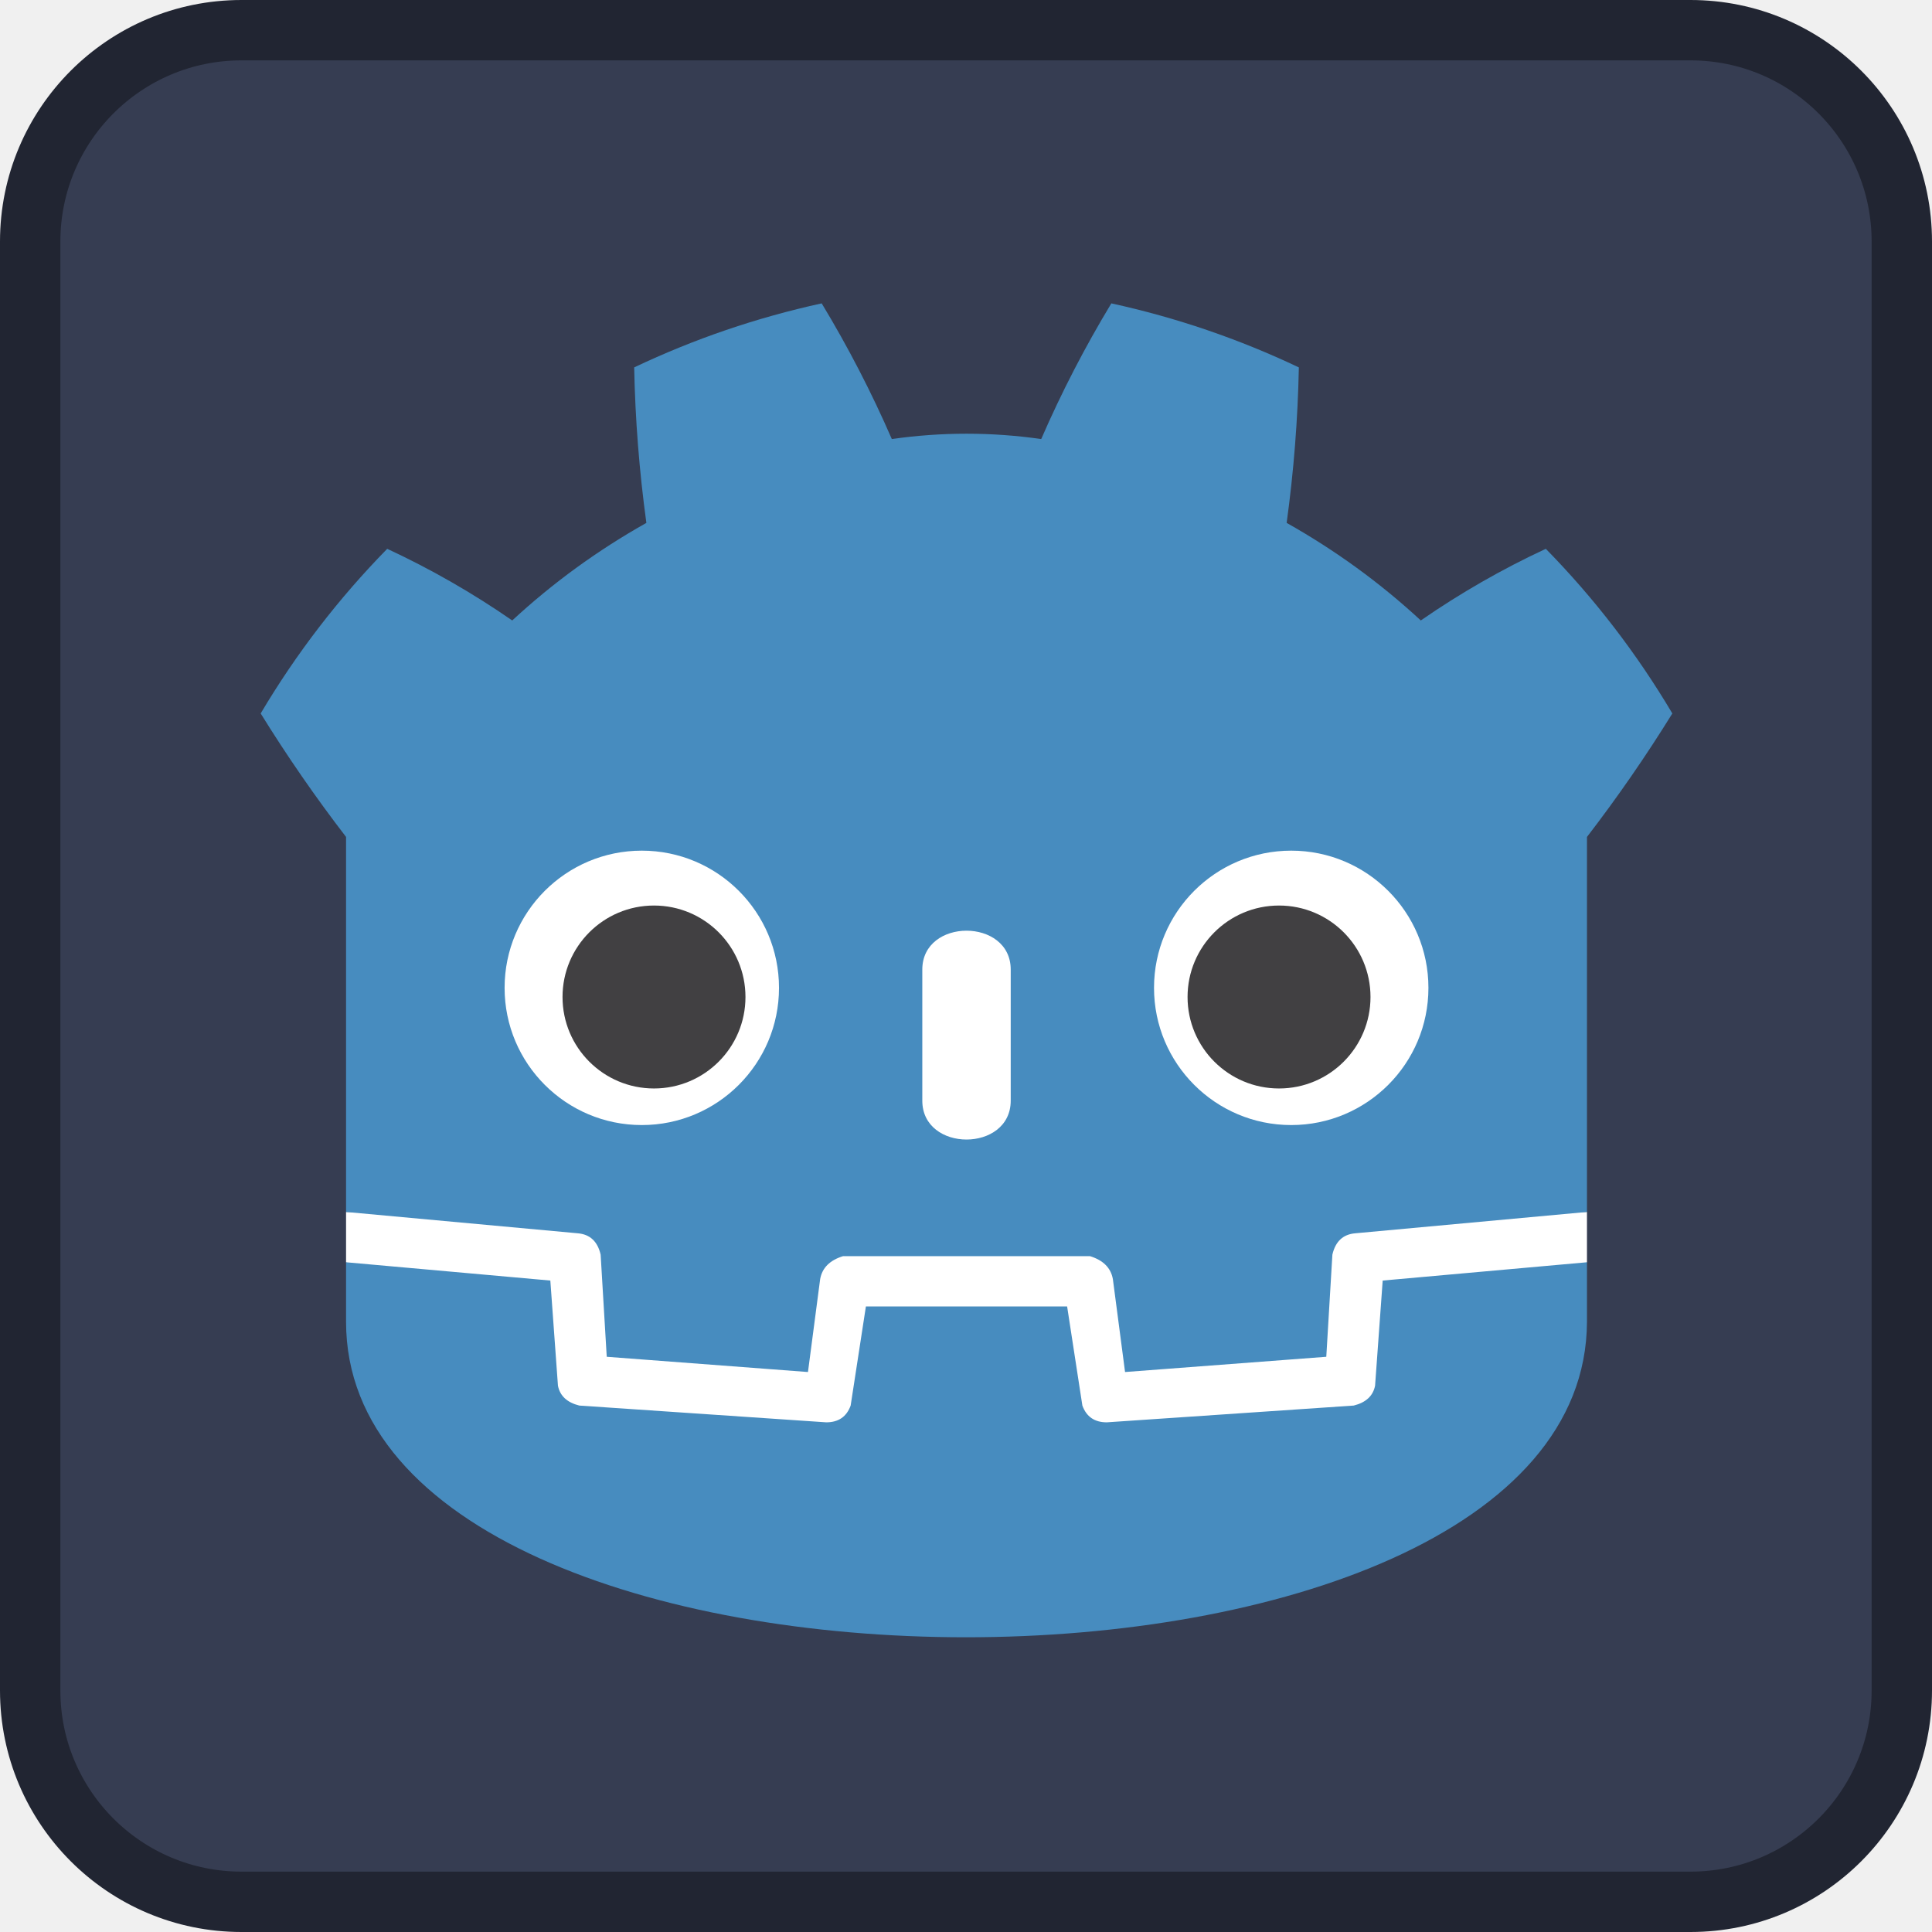
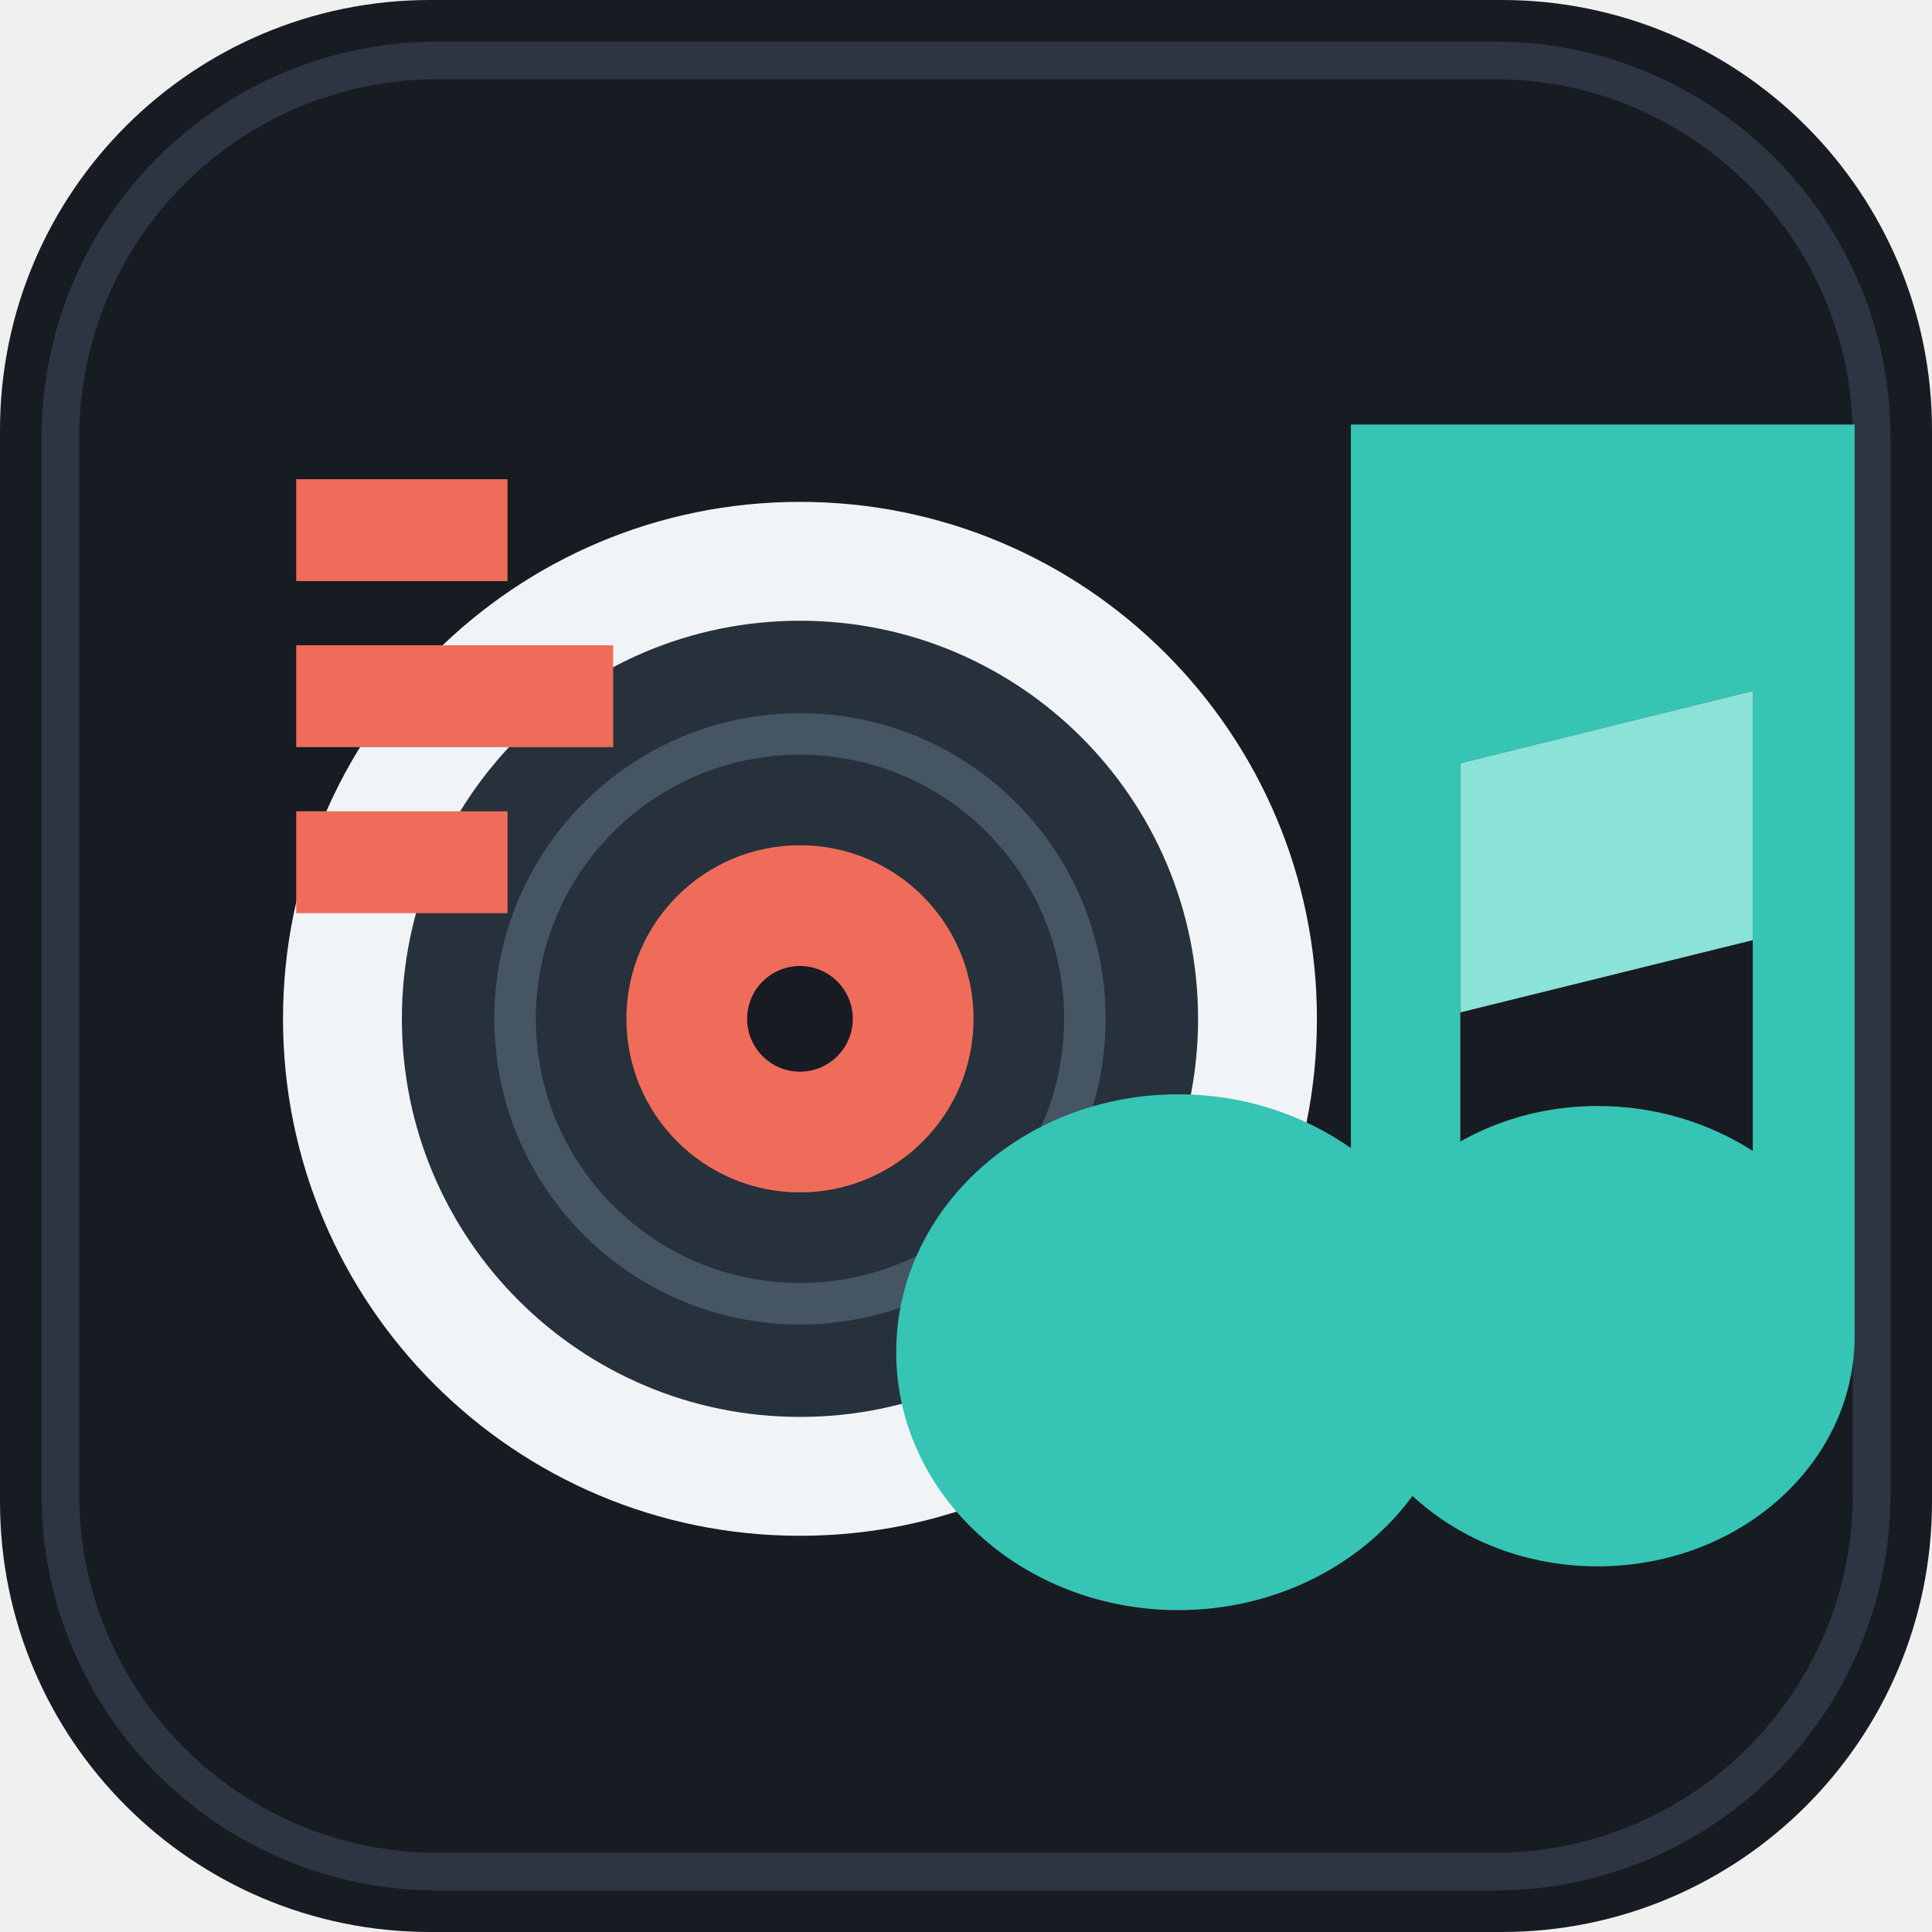
- <svg xmlns="http://www.w3.org/2000/svg" width="128" height="128">
-   <rect width="124" height="124" x="2" y="2" fill="#363d52" stroke="#212532" stroke-width="4" rx="14" />
-   <g fill="#fff" transform="translate(12.322 12.322)scale(.101)">
-     <path d="M105 673v33q407 354 814 0v-33z" />
-     <path fill="#478cbf" d="m105 673 152 14q12 1 15 14l4 67 132 10 8-61q2-11 15-15h162q13 4 15 15l8 61 132-10 4-67q3-13 15-14l152-14V427q30-39 56-81-35-59-83-108-43 20-82 47-40-37-88-64 7-51 8-102-59-28-123-42-26 43-46 89-49-7-98 0-20-46-46-89-64 14-123 42 1 51 8 102-48 27-88 64-39-27-82-47-48 49-83 108 26 42 56 81zm0 33v39c0 276 813 276 814 0v-39l-134 12-5 69q-2 10-14 13l-162 11q-12 0-16-11l-10-65H446l-10 65q-4 11-16 11l-162-11q-12-3-14-13l-5-69z" />
-     <path d="M483 600c0 34 58 34 58 0v-86c0-34-58-34-58 0z" />
-     <circle cx="725" cy="526" r="90" />
-     <circle cx="299" cy="526" r="90" />
-   </g>
-   <g fill="#414042" transform="translate(12.322 12.322)scale(.101)">
-     <circle cx="307" cy="532" r="60" />
-     <circle cx="717" cy="532" r="60" />
-   </g>
+ <svg xmlns="http://www.w3.org/2000/svg" width="1024" height="1024" viewBox="0 0 1024 1024">
+   <rect width="1024" height="1024" rx="228" fill="#171B22" />
+   <rect x="32" y="32" width="960" height="960" rx="200" fill="none" stroke="#2C3541" stroke-width="20" />
+   <circle cx="424" cy="540" r="274" fill="#F1F4F6" />
+   <circle cx="424" cy="540" r="211" fill="#26313B" />
+   <circle cx="424" cy="540" r="151" fill="none" stroke="#465564" stroke-width="22" />
+   <circle cx="424" cy="540" r="92" fill="#F06C5A" />
+   <circle cx="424" cy="540" r="28" fill="#171B22" />
+   <path d="M716 225v383.5c-25.7-18-57.3-28.5-91.5-28.5-82.6 0-149.5 61.2-149.5 136.7S541.9 853.4 624.5 853.4 774 792.2 774 716.7V404.5l155-38.3V610c-23.6-15.1-51.9-23.8-82.2-23.8-75.3 0-136.3 54.6-136.3 122s61 122 136.3 122 136.2-54.6 136.2-122V225z" fill="#36C4B4" />
+   <path d="M774 404.5v132.1l155-38.3V366.2z" fill="#8BE2D7" />
+   <path d="M157 254h112v54H157zM157 342h168v54H157zM157 430h112v54H157z" fill="#F06C5A" />
</svg>
